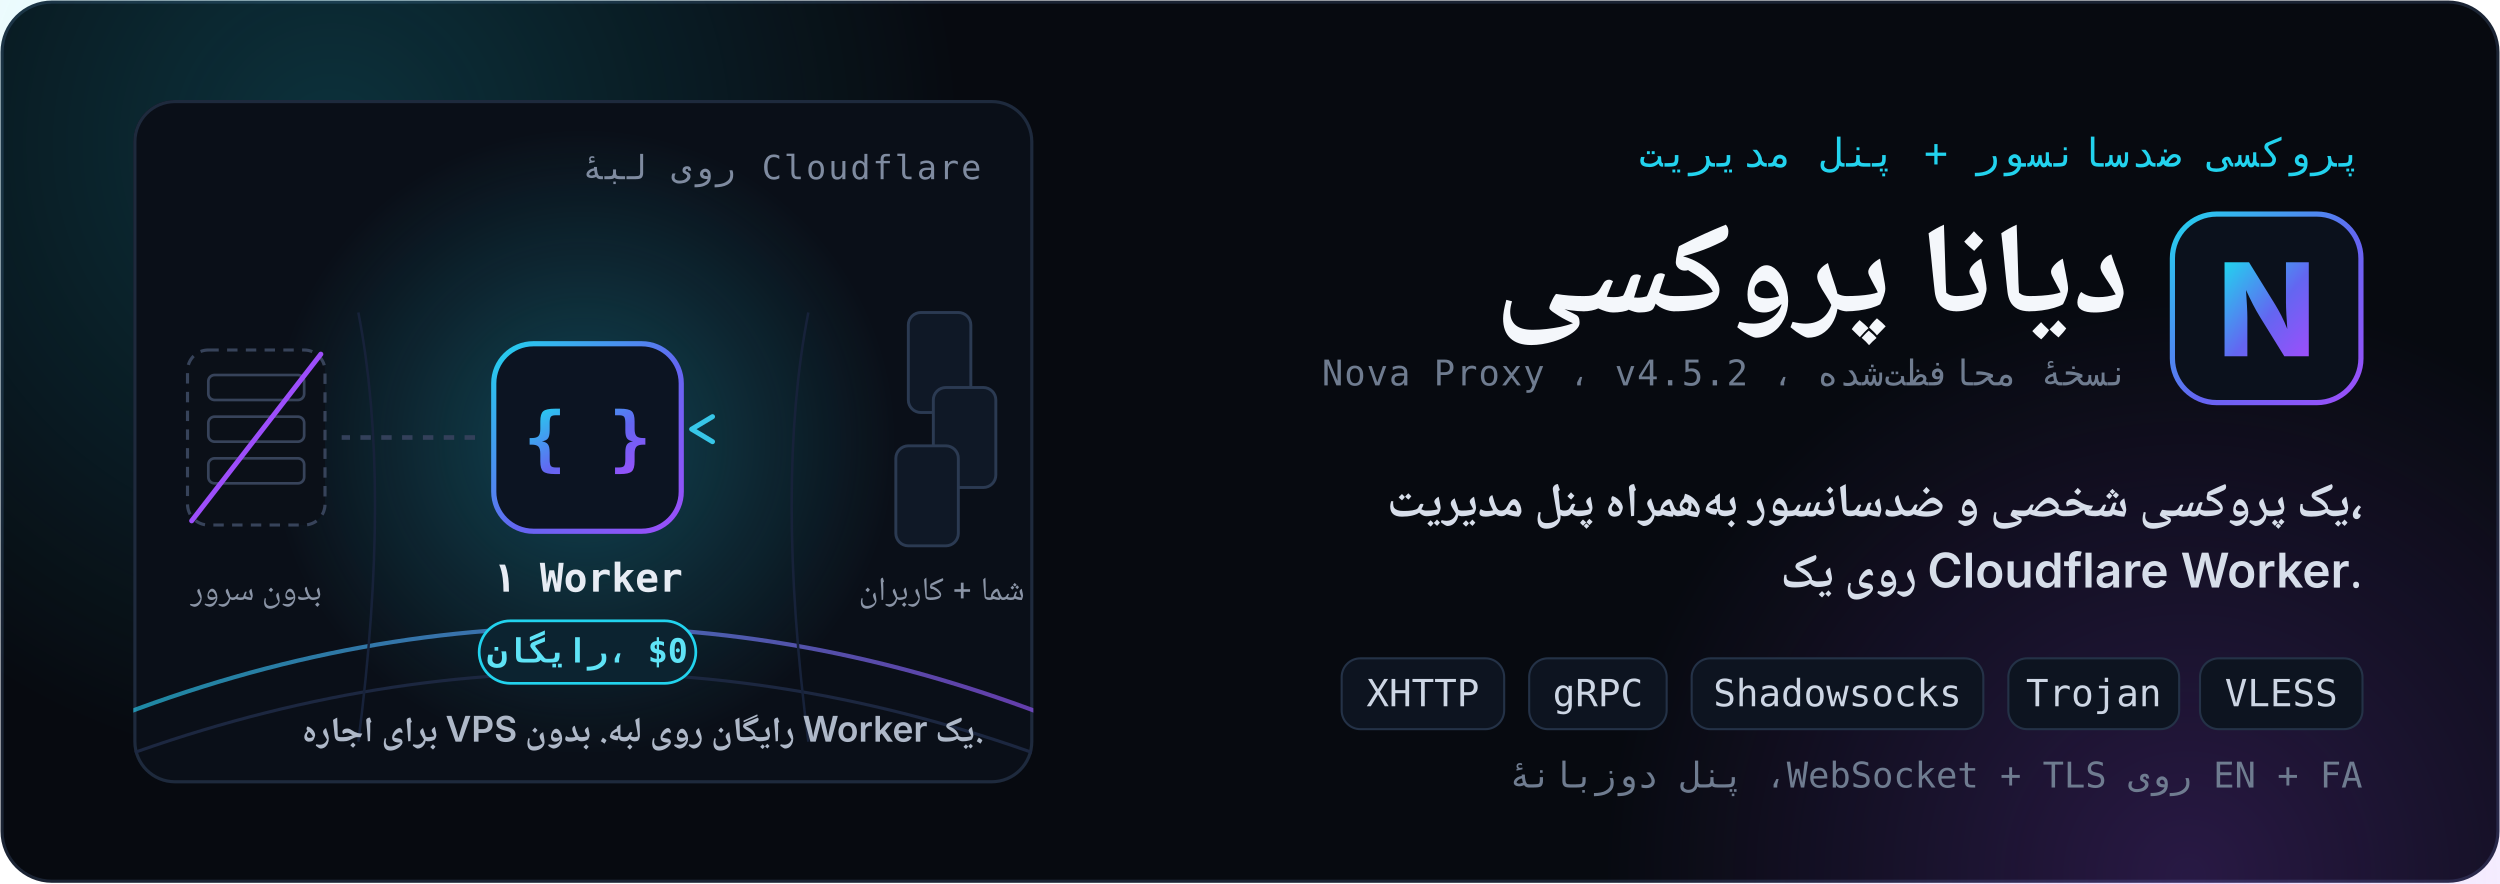
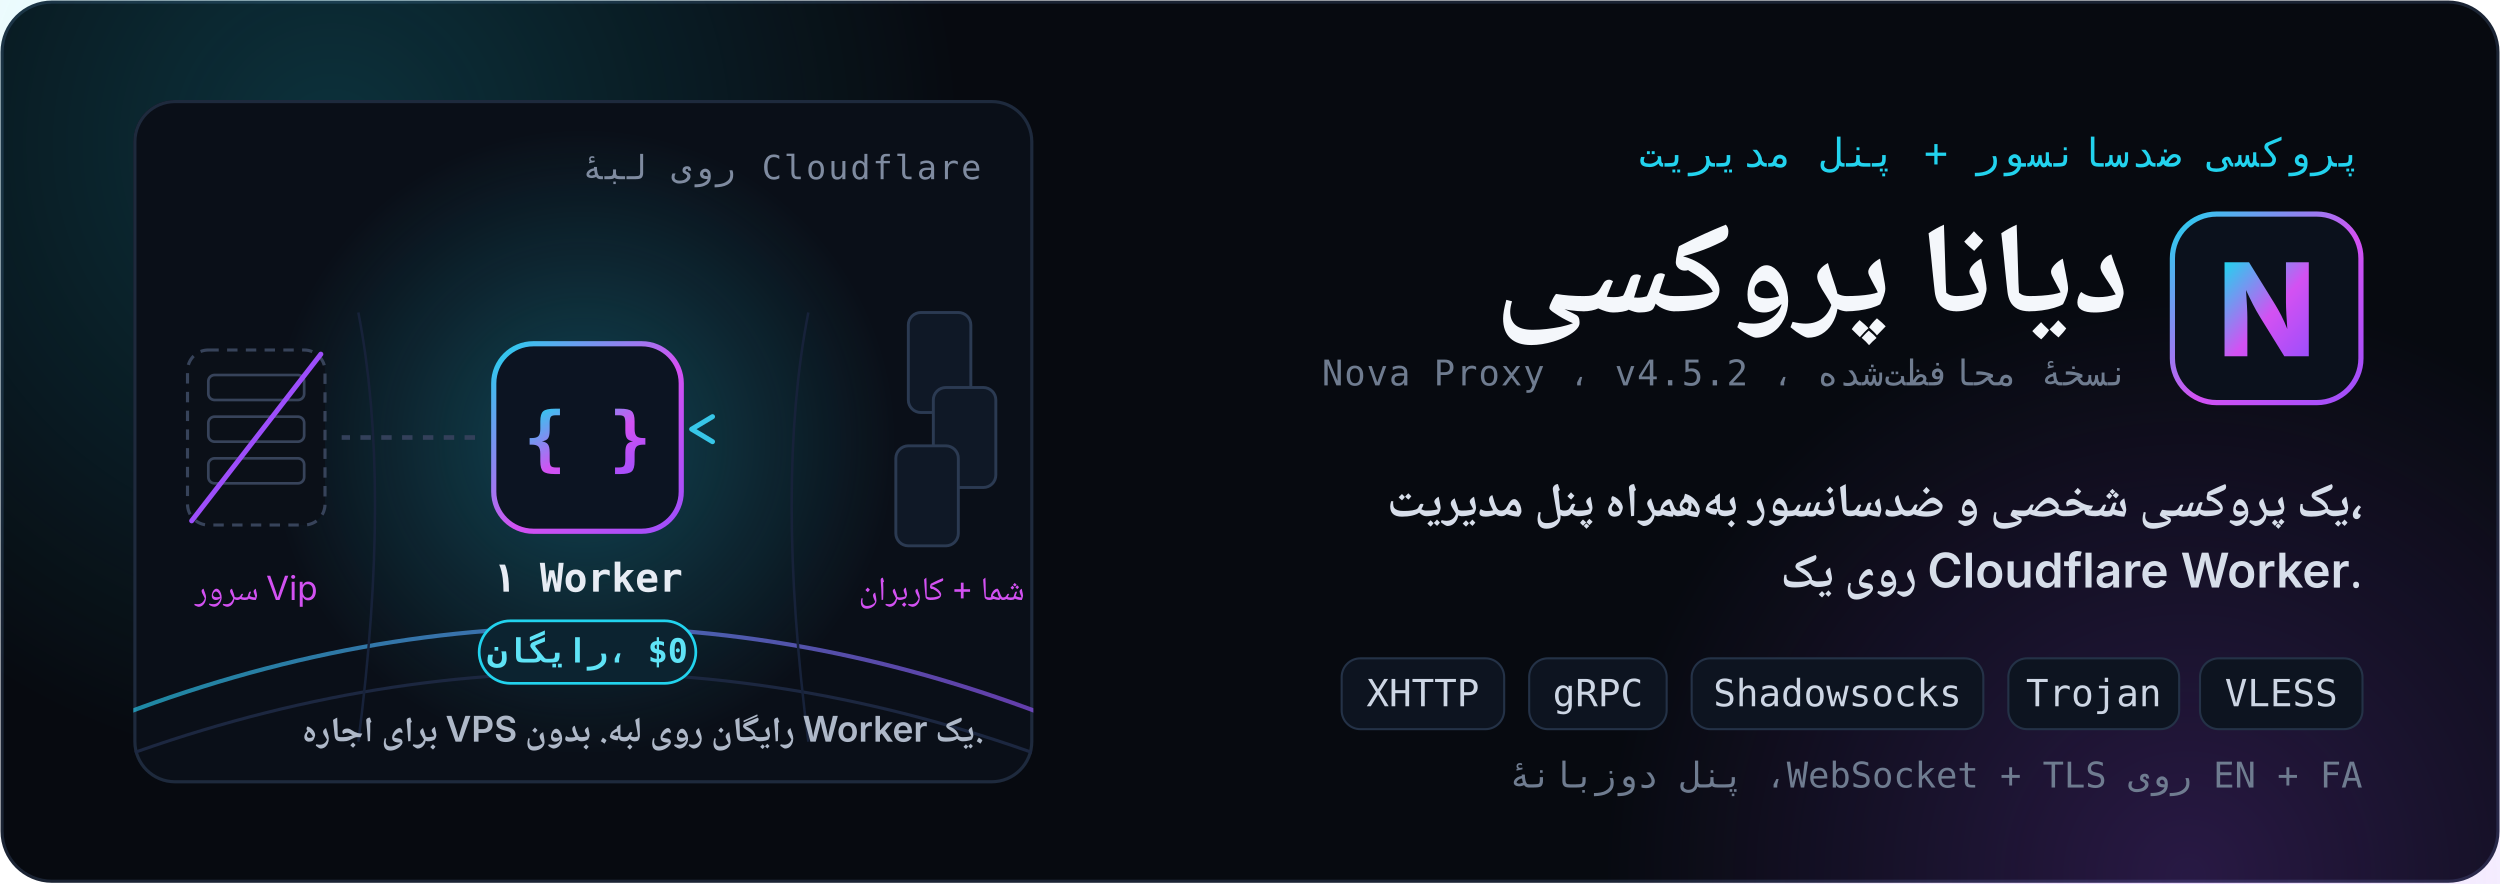
<svg xmlns="http://www.w3.org/2000/svg" width="1200" height="424" viewBox="0 0 1200 424" role="img" aria-labelledby="ht hd" lang="fa">
  <defs>
    <linearGradient id="g" x1="0" y1="0" x2="1" y2="1">
      <stop offset="0" stop-color="#22d3ee" />
-       <stop offset="0.55" stop-color="#6366f1" />
+       <stop offset="0.55" stop-color="#d351f2" />
      <stop offset="1" stop-color="#9d4efb" />
    </linearGradient>
    <linearGradient id="gh" x1="0" y1="0" x2="1" y2="0">
      <stop offset="0" stop-color="#22d3ee" />
      <stop offset="1" stop-color="#9d4efb" />
    </linearGradient>
    <radialGradient id="nglow" cx="0.5" cy="0.5" r="0.5">
      <stop offset="0" stop-color="#22d3ee" stop-opacity="0.5" />
      <stop offset="1" stop-color="#22d3ee" stop-opacity="0" />
    </radialGradient>
    <radialGradient id="corner" cx="0.5" cy="0.5" r="0.5">
      <stop offset="0" stop-color="#9d4efb" stop-opacity="0.16" />
      <stop offset="1" stop-color="#9d4efb" stop-opacity="0" />
    </radialGradient>
    <radialGradient id="glowTR" cx="0.5" cy="0.5" r="0.5">
      <stop offset="0" stop-color="#22d3ee" stop-opacity="0.20" />
      <stop offset="1" stop-color="#22d3ee" stop-opacity="0" />
    </radialGradient>
    <radialGradient id="glowV" cx="0.5" cy="0.5" r="0.5">
      <stop offset="0" stop-color="#9d4efb" stop-opacity="0.22" />
      <stop offset="1" stop-color="#9d4efb" stop-opacity="0" />
    </radialGradient>
    <radialGradient id="nodeGlow" cx="0.5" cy="0.5" r="0.5">
      <stop offset="0" stop-color="#22d3ee" stop-opacity="0.55" />
      <stop offset="1" stop-color="#22d3ee" stop-opacity="0" />
    </radialGradient>
    <clipPath id="boardClip">
      <rect x="64" y="48" width="432" height="328" rx="20" />
    </clipPath>
  </defs>
  <rect x="1" y="1" width="1198" height="422" rx="24" fill="#070a10" />
  <rect x="1" y="1" width="1198" height="422" rx="24" fill="none" stroke="#1b2434" stroke-width="1.5" />
  <circle cx="160" cy="70" r="300" fill="url(#glowTR)" />
  <circle cx="1050" cy="420" r="280" fill="url(#glowV)" />
  <g>
    <text x="1134" y="80" text-anchor="end" font-family="ui-monospace,SFMono-Regular,Menlo,monospace" font-size="19" letter-spacing="1" fill="#22d3ee">پروکسی ضدسانسور + پنل مدیریت</text>
    <rect x="1042" y="102" width="92" height="92" rx="22" fill="#0b111c" />
    <rect x="1042.75" y="102.75" width="90.5" height="90.5" rx="21.25" fill="none" stroke="url(#g)" stroke-width="2.5" />
    <text x="1088" y="171" text-anchor="middle" font-family="-apple-system,BlinkMacSystemFont,Segoe UI,sans-serif" font-size="62" font-weight="800" fill="url(#g)">N</text>
    <text x="1022" y="150" text-anchor="end" font-family="Vazirmatn,'Vazir','IRANSans','Noto Naskh Arabic',-apple-system,'Segoe UI','Tahoma',sans-serif" font-size="62" font-weight="800" fill="#f4f7fb">دیانا پروکسی</text>
    <text x="1022" y="185" text-anchor="end" font-family="ui-monospace,SFMono-Regular,Menlo,monospace" font-size="17" letter-spacing="0.5" fill="#6f7c90">⁦Nova Proxy⁩ ، ⁦v4.5.2⁩ ، نسخهٔ محافظت‌شده</text>
    <text x="1134" y="248" text-anchor="end" font-family="Vazirmatn,'Vazir','IRANSans','Noto Naskh Arabic',-apple-system,'Segoe UI','Tahoma',sans-serif" font-size="23" font-weight="600" fill="#d7deea">یک پروکسی شخصی و ضدسانسور به‌همراه پنل مدیریت،</text>
    <text x="1134" y="282" text-anchor="end" font-family="Vazirmatn,'Vazir','IRANSans','Noto Naskh Arabic',-apple-system,'Segoe UI','Tahoma',sans-serif" font-size="23" font-weight="600" fill="#d7deea">روی یک ⁦Cloudflare Worker⁩.</text>
    <g font-family="ui-monospace,SFMono-Regular,Menlo,monospace" font-size="18">
      <g>
        <rect x="1056" y="316" width="78" height="34" rx="9" fill="#0d1420" stroke="#243247" />
        <text x="1095" y="339" text-anchor="middle" fill="#cdd6e4">VLESS</text>
      </g>
      <g>
        <rect x="964" y="316" width="82" height="34" rx="9" fill="#0d1420" stroke="#243247" />
        <text x="1005" y="339" text-anchor="middle" fill="#cdd6e4">Trojan</text>
      </g>
      <g>
        <rect x="812" y="316" width="140" height="34" rx="9" fill="#0d1420" stroke="#243247" />
        <text x="882" y="339" text-anchor="middle" fill="#cdd6e4">Shadowsocks</text>
      </g>
      <g>
        <rect x="734" y="316" width="66" height="34" rx="9" fill="#0d1420" stroke="#243247" />
        <text x="767" y="339" text-anchor="middle" fill="#cdd6e4">gRPC</text>
      </g>
      <g>
        <rect x="644" y="316" width="78" height="34" rx="9" fill="#0d1420" stroke="#243247" />
        <text x="683" y="339" text-anchor="middle" fill="#cdd6e4">XHTTP</text>
      </g>
    </g>
    <text x="1134" y="378" text-anchor="end" font-family="ui-monospace,SFMono-Regular,Menlo,monospace" font-size="17" fill="#6f7c90">روی ⁦WebSocket + TLS⁩، پنل دوزبانهٔ ⁦EN + FA⁩</text>
  </g>
  <g>
    <rect x="64" y="48" width="432" height="328" rx="20" fill="#0a0f18" />
    <rect x="64.75" y="48.75" width="430.5" height="326.5" rx="19.25" fill="none" stroke="#1e2a3d" stroke-width="1.5" />
    <g clip-path="url(#boardClip)">
      <circle cx="280" cy="212" r="150" fill="url(#nodeGlow)" opacity="0.5" />
      <path d="M36 352 Q280 250 524 352" fill="none" stroke="url(#gh)" stroke-width="2" opacity="0.65" />
      <path d="M36 372 Q280 274 524 372" fill="none" stroke="#1c2740" stroke-width="1.5" />
      <path d="M172 356 Q188 232 172 150" fill="none" stroke="#17223a" stroke-width="1.2" />
      <path d="M388 356 Q372 232 388 150" fill="none" stroke="#17223a" stroke-width="1.2" />
    </g>
    <text x="472" y="86" text-anchor="end" font-family="ui-monospace,SFMono-Regular,Menlo,monospace" font-size="16" letter-spacing="1" fill="#7f8ba0">روی لبهٔ ⁦Cloudflare⁩</text>
    <g>
      <rect x="436" y="150" width="30" height="48" rx="6" fill="#0f1826" stroke="#2b3a52" stroke-width="1.4" />
      <rect x="448" y="186" width="30" height="48" rx="6" fill="#0f1826" stroke="#2b3a52" stroke-width="1.4" />
      <rect x="430" y="214" width="30" height="48" rx="6" fill="#0f1826" stroke="#2b3a52" stroke-width="1.4" />
-       <text x="452" y="288" text-anchor="middle" font-family="Vazirmatn,'Vazir','IRANSans','Noto Naskh Arabic',-apple-system,'Segoe UI','Tahoma',sans-serif" font-size="16" fill="#8a94a6">شما + کاربران</text>
+       <text x="452" y="288" text-anchor="middle" font-family="Vazirmatn,'Vazir','IRANSans','Noto Naskh Arabic',-apple-system,'Segoe UI','Tahoma',sans-serif" font-size="16" fill="#d351f2">شما + کاربران</text>
    </g>
    <path d="M424 206 H336" fill="none" stroke="url(#gh)" stroke-width="2.4" />
    <path d="M342 200 l-10 6 l10 6" fill="none" stroke="#37c6e8" stroke-width="2.4" stroke-linecap="round" stroke-linejoin="round" />
    <rect x="236" y="164" width="92" height="92" rx="20" fill="#0c1422" />
    <rect x="237" y="165" width="90" height="90" rx="19" fill="none" stroke="url(#g)" stroke-width="2.5" />
    <text x="282" y="222" text-anchor="middle" font-family="ui-monospace,SFMono-Regular,Menlo,monospace" font-size="34" font-weight="700" fill="url(#g)">{ }</text>
    <text x="282" y="284" text-anchor="middle" font-family="ui-monospace,SFMono-Regular,Menlo,monospace" font-size="19" font-weight="700" fill="#e7ecf4">۱ Worker</text>
    <g>
      <rect x="230" y="298" width="104" height="30" rx="15" fill="#0c2330" stroke="#22d3ee" stroke-width="1.3" />
      <text x="282" y="318" text-anchor="middle" font-family="ui-monospace,SFMono-Regular,Menlo,monospace" font-size="16" font-weight="700" fill="#5fe3f6">رایگان، ⁦$0⁩</text>
    </g>
    <path d="M228 210 H164" fill="none" stroke="#33405a" stroke-width="2.2" stroke-dasharray="5 5" />
    <g>
      <rect x="90" y="168" width="66" height="84" rx="10" fill="#0b1018" stroke="#37435a" stroke-width="1.5" stroke-dasharray="5 4" />
      <rect x="100" y="180" width="46" height="12" rx="3" fill="none" stroke="#37435a" stroke-width="1.3" />
      <rect x="100" y="200" width="46" height="12" rx="3" fill="none" stroke="#37435a" stroke-width="1.3" />
      <rect x="100" y="220" width="46" height="12" rx="3" fill="none" stroke="#37435a" stroke-width="1.3" />
      <path d="M92 250 L154 170" stroke="#9d4efb" stroke-width="2.4" stroke-linecap="round" />
-       <text x="123" y="288" text-anchor="middle" font-family="Vazirmatn,'Vazir','IRANSans','Noto Naskh Arabic',-apple-system,'Segoe UI','Tahoma',sans-serif" font-size="16" fill="#8a94a6">بدون سرور</text>
+       <text x="123" y="288" text-anchor="middle" font-family="Vazirmatn,'Vazir','IRANSans','Noto Naskh Arabic',-apple-system,'Segoe UI','Tahoma',sans-serif" font-size="16" fill="#d351f2">سرور Vip</text>
    </g>
    <text x="472" y="356" text-anchor="end" font-family="Vazirmatn,'Vazir','IRANSans','Noto Naskh Arabic',-apple-system,'Segoe UI','Tahoma',sans-serif" font-size="17" font-weight="600" fill="#aeb8c8">یک ⁦Worker⁩ رایگان روی لبه. بدون ⁦VPS⁩ برای اجاره.</text>
  </g>
</svg>
